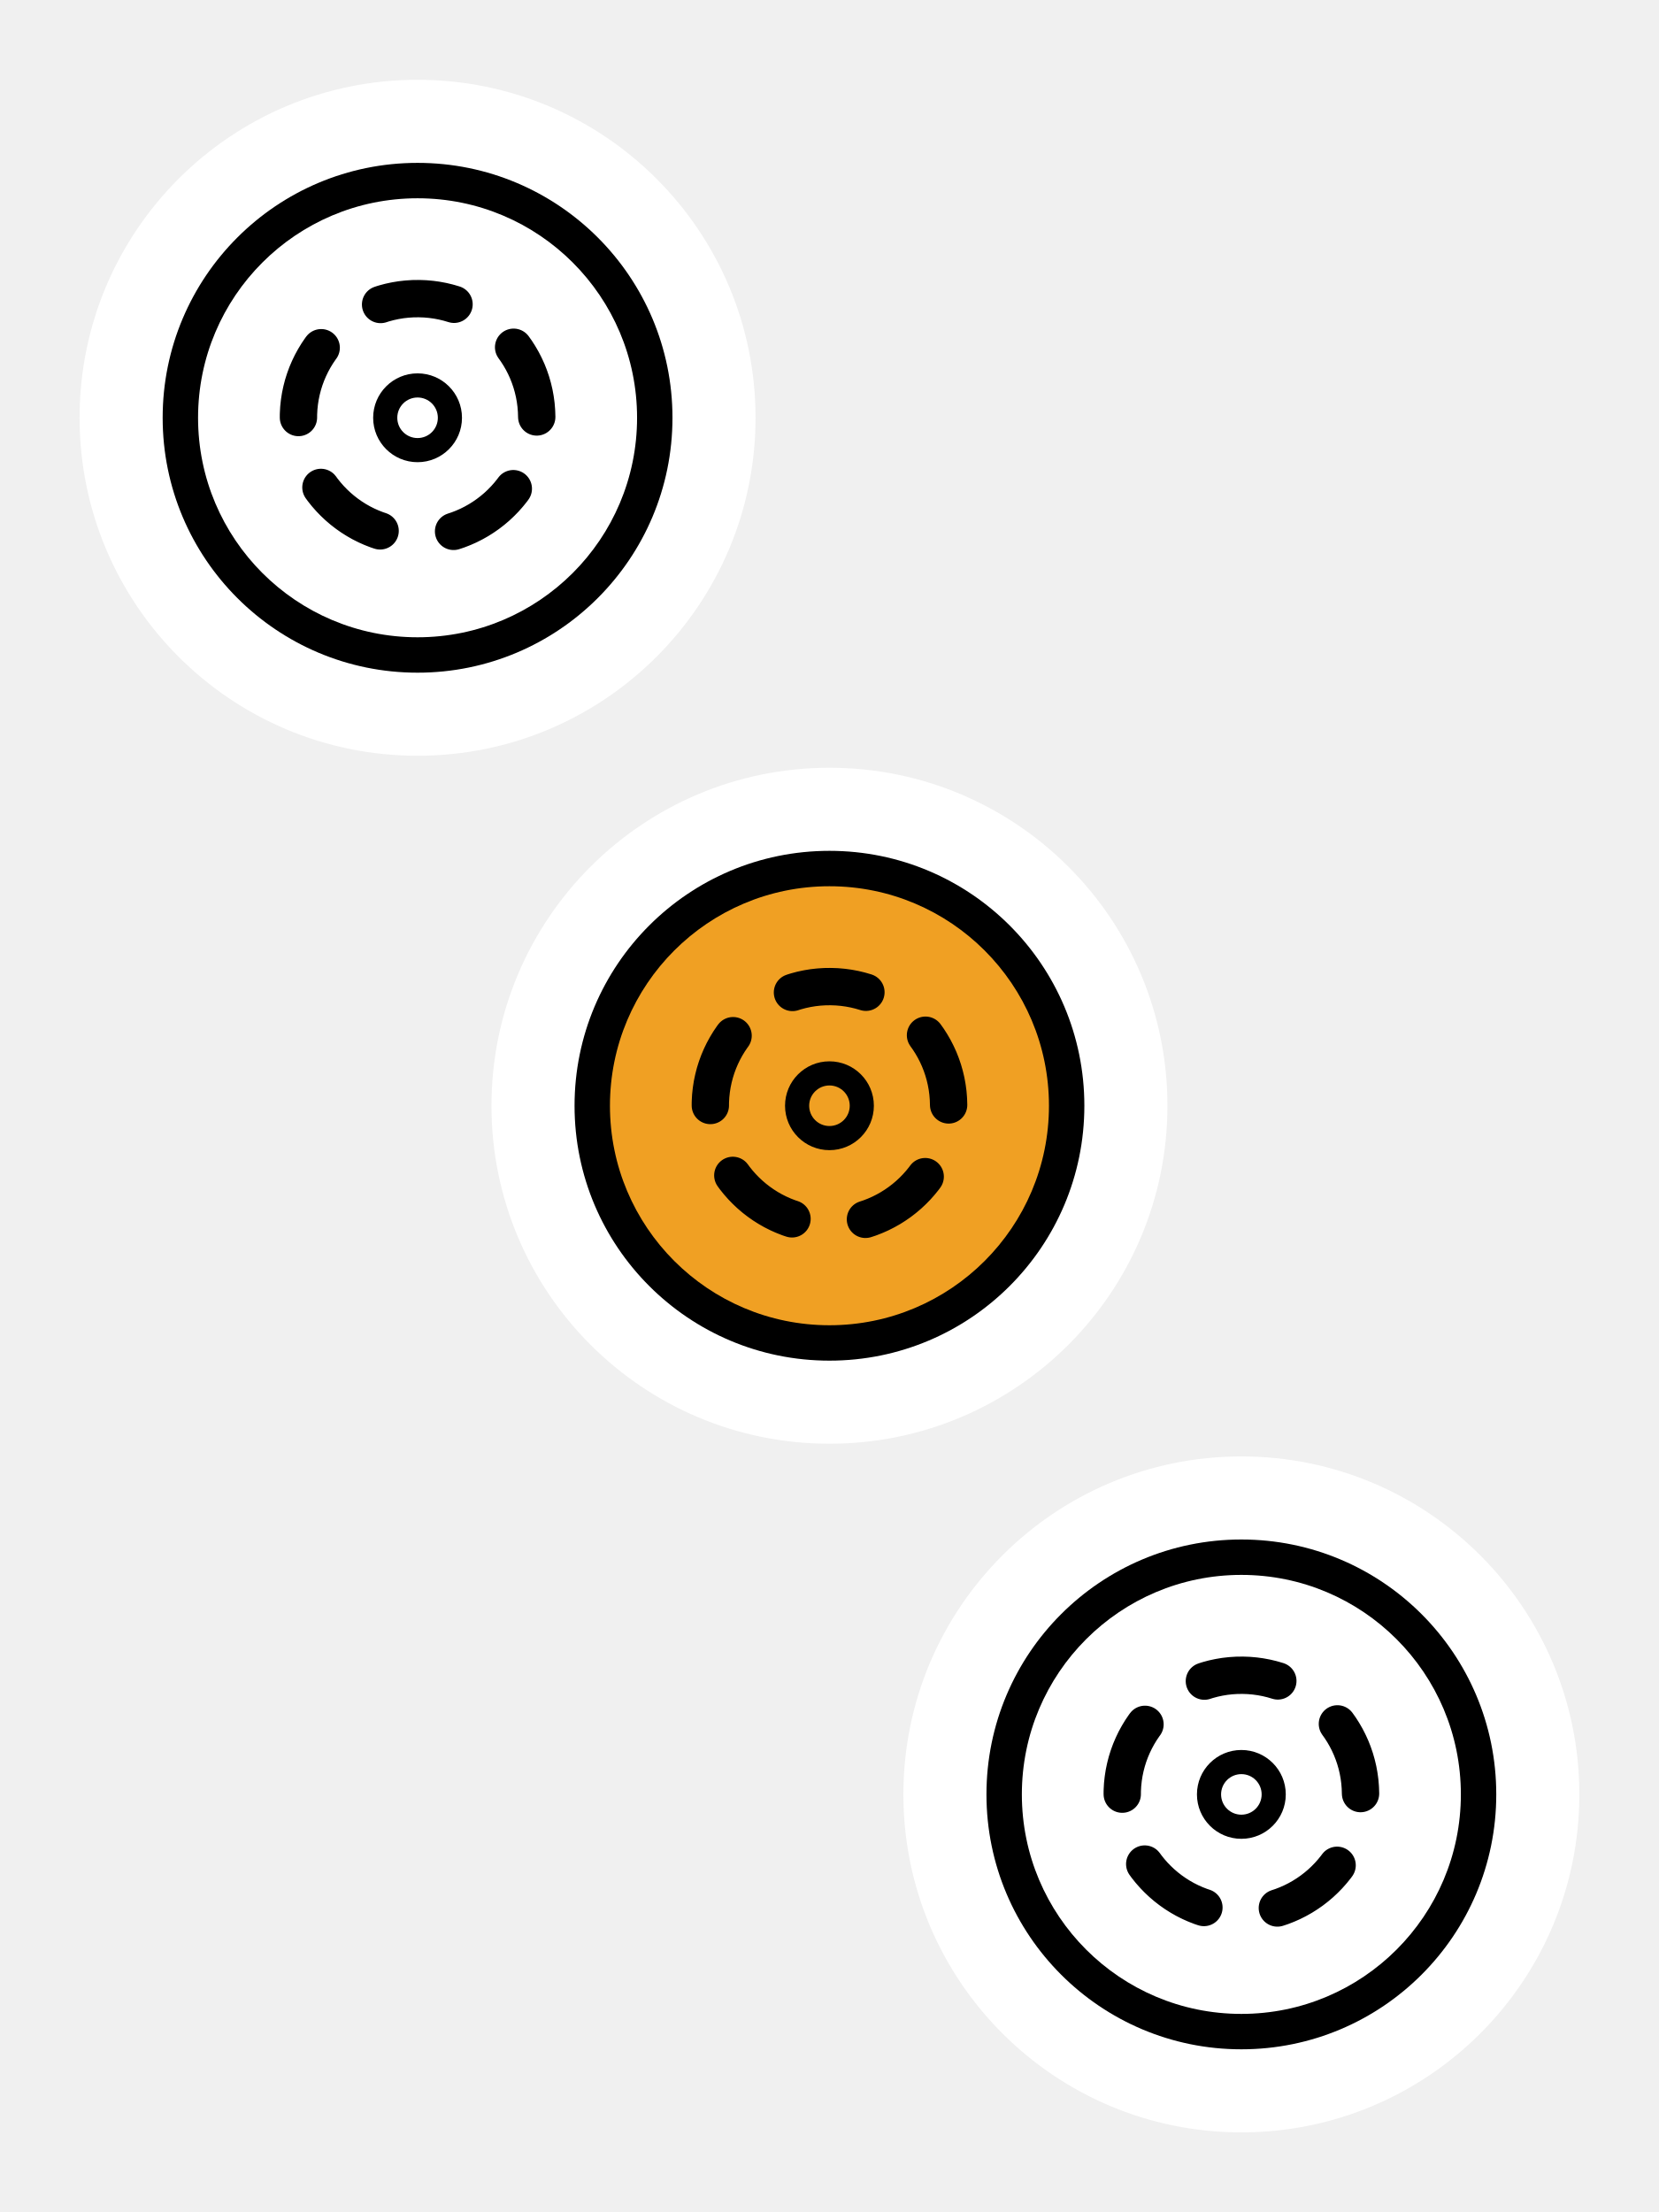
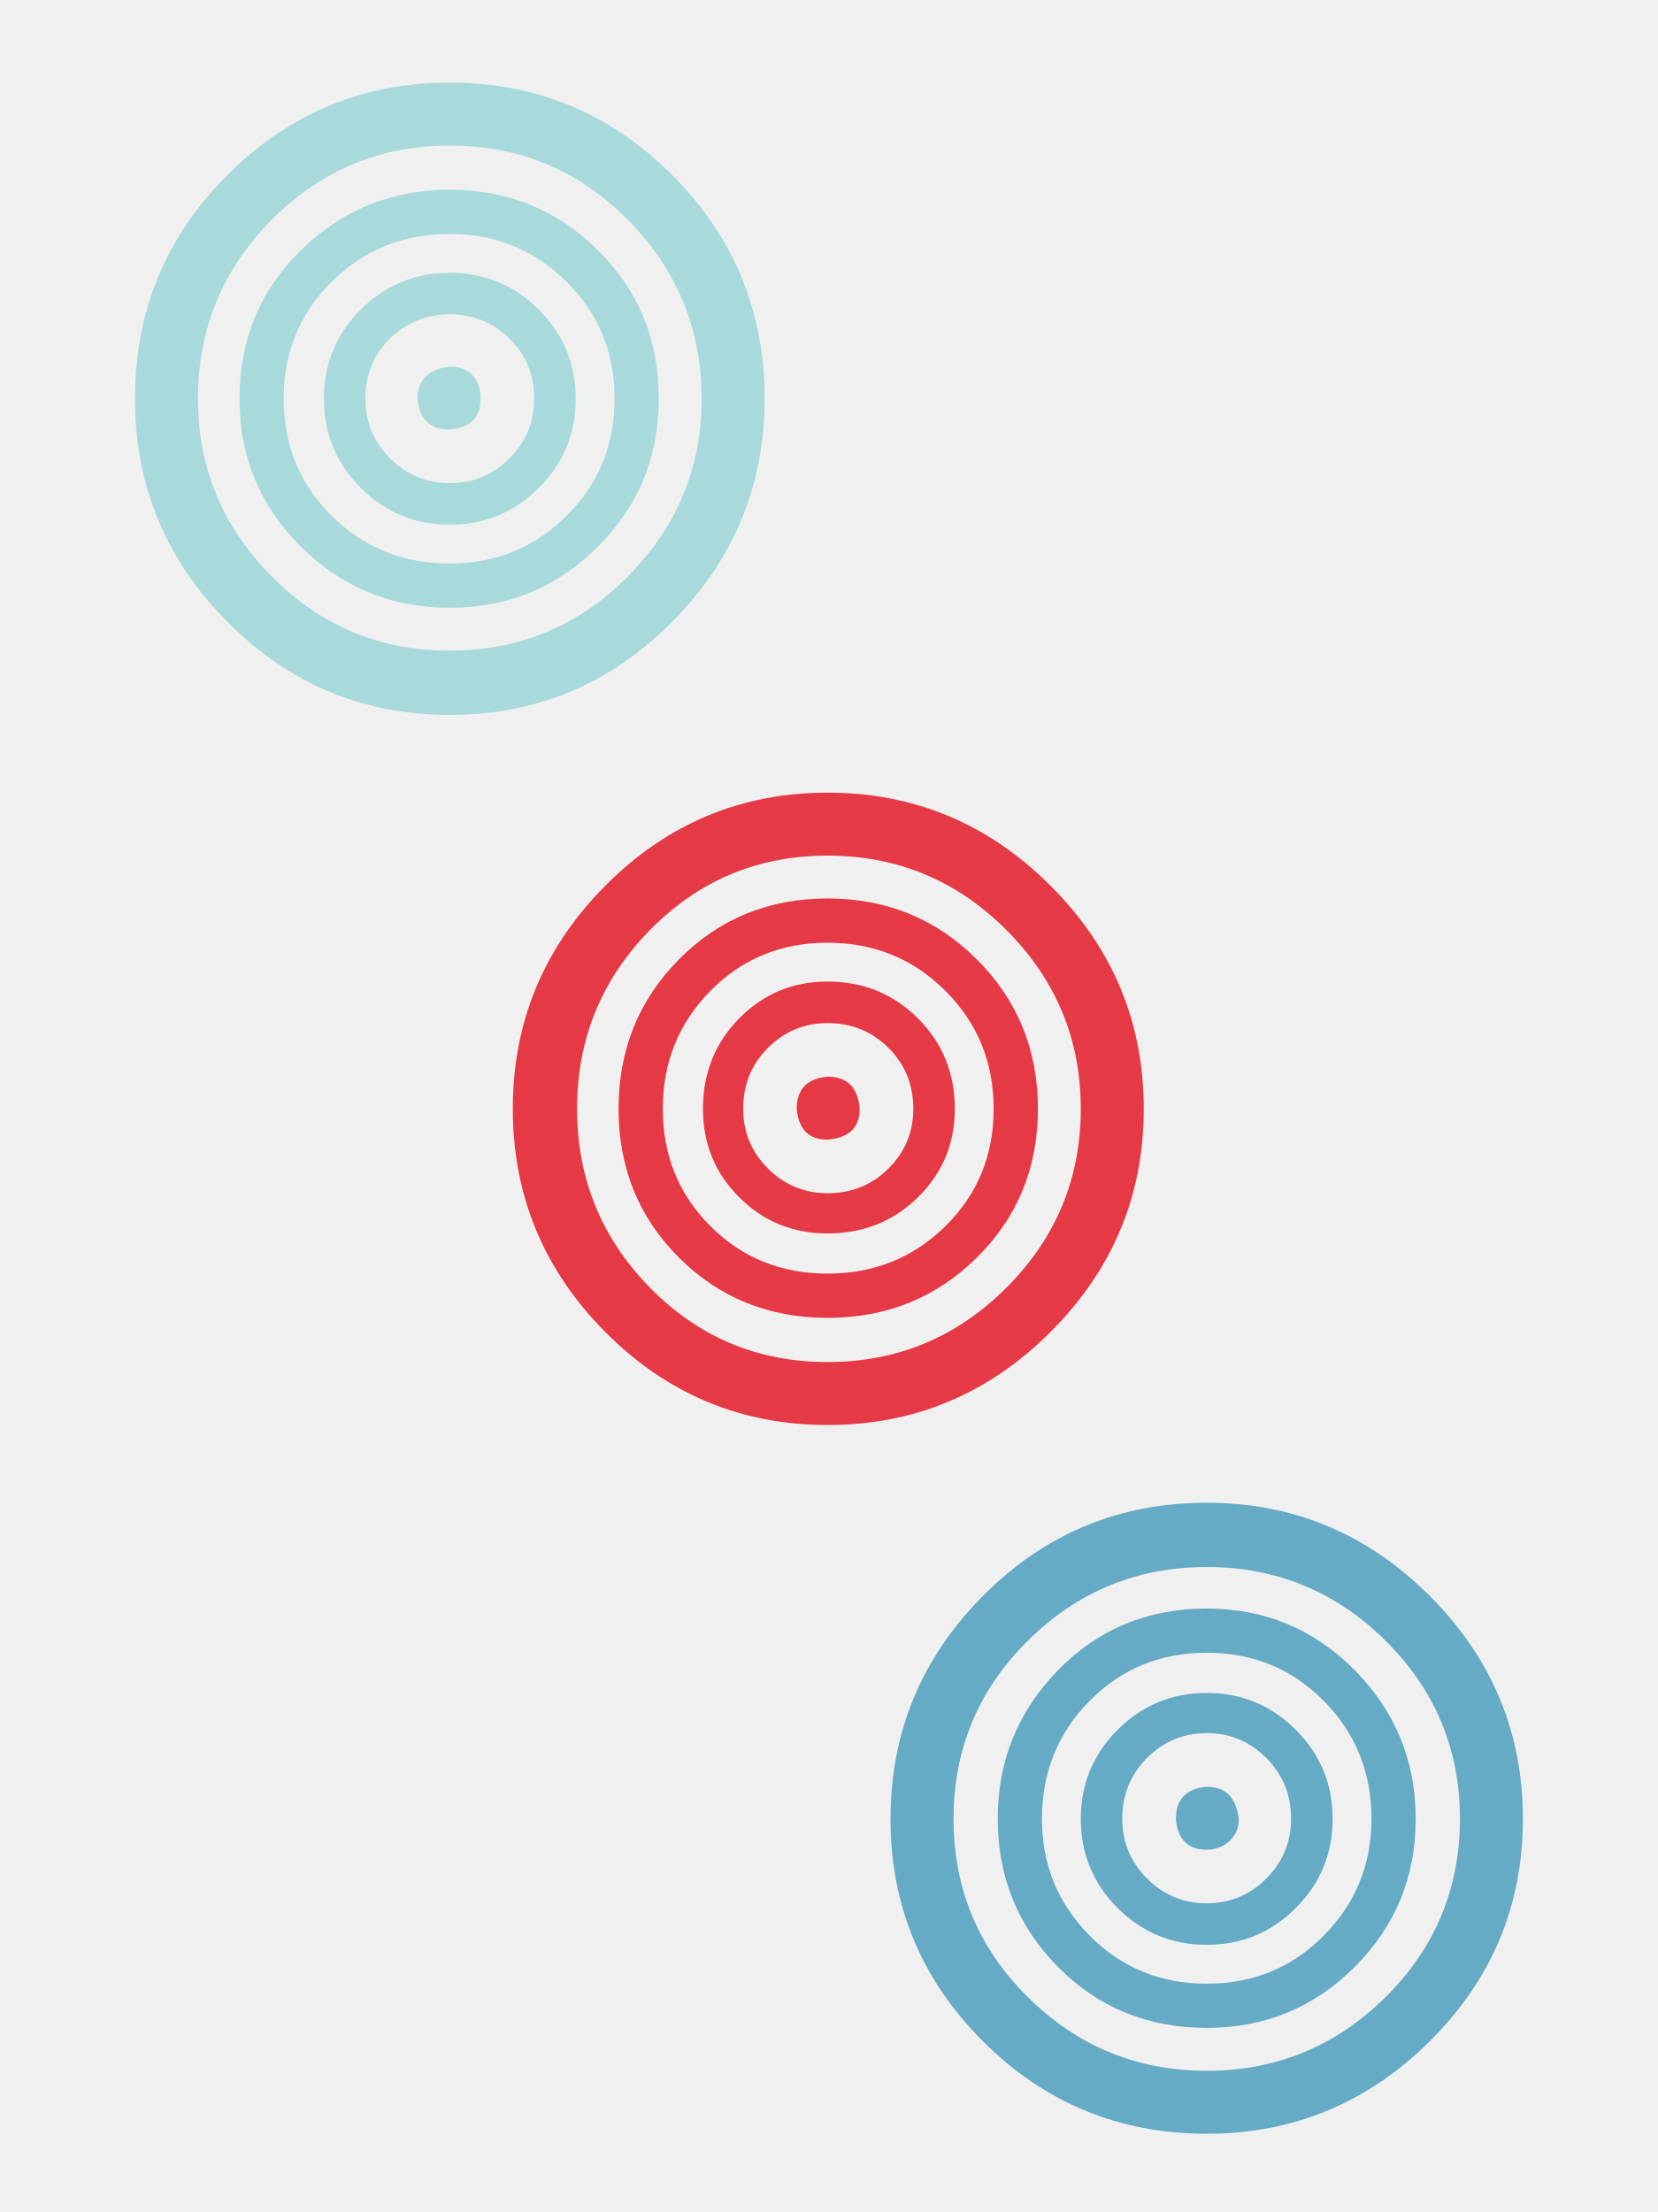
- <svg xmlns="http://www.w3.org/2000/svg" xmlns:ns1="http://www.openswatchbook.org/uri/2009/osb" width="300" height="400" viewBox="0 0 300 400" id="svg2" version="1.1">
-   <defs id="defs4">
-     <linearGradient id="linearGradient10055" ns1:paint="solid">
-       <stop style="stop-color:#000000;stop-opacity:1;" offset="0" id="stop10057" />
-     </linearGradient>
-     <marker orient="auto" refY="0" refX="0" id="Arrow1Lstart" style="overflow:visible">
-       <path id="path4978" d="M 0,0 5,-5 -12.5,0 5,5 0,0 Z" style="fill:#000000;fill-opacity:1;fill-rule:evenodd;stroke:#ff5c00;stroke-width:1pt;stroke-opacity:1" transform="matrix(0.8,0,0,0.8,10,0)" />
-     </marker>
-     <clipPath clipPathUnits="userSpaceOnUse" id="clipPath4243">
-       <circle style="opacity:1;fill:#000000;fill-opacity:0.297;fill-rule:nonzero;stroke:#000000;stroke-width:19.133;stroke-linecap:butt;stroke-linejoin:round;stroke-miterlimit:4;stroke-dasharray:none;stroke-dashoffset:0;stroke-opacity:1" id="circle4245" cx="-264.66" cy="-198.207" r="293.954" />
-     </clipPath>
-     <clipPath clipPathUnits="userSpaceOnUse" id="clipPath7847">
-       <ellipse style="opacity:1;fill:#822600;fill-opacity:1;fill-rule:nonzero;stroke:none;stroke-width:12;stroke-linecap:round;stroke-linejoin:round;stroke-miterlimit:4;stroke-dasharray:none;stroke-dashoffset:0;stroke-opacity:1" id="ellipse7849" cx="394" cy="552.362" rx="349.495" ry="216" />
-     </clipPath>
-     <clipPath clipPathUnits="userSpaceOnUse" id="clipPath4243-1">
-       <circle style="opacity:1;fill:#000000;fill-opacity:0.297;fill-rule:nonzero;stroke:#000000;stroke-width:19.133;stroke-linecap:butt;stroke-linejoin:round;stroke-miterlimit:4;stroke-dasharray:none;stroke-dashoffset:0;stroke-opacity:1" id="circle4245-4" cx="-264.66" cy="-198.207" r="293.954" />
-     </clipPath>
-     <clipPath clipPathUnits="userSpaceOnUse" id="clipPath7876">
-       <circle style="opacity:1;fill:#000000;fill-opacity:0.297;fill-rule:nonzero;stroke:#000000;stroke-width:19.133;stroke-linecap:butt;stroke-linejoin:round;stroke-miterlimit:4;stroke-dasharray:none;stroke-dashoffset:0;stroke-opacity:1" id="circle7878" cx="-264.66" cy="-198.207" r="293.954" />
-     </clipPath>
-     <clipPath clipPathUnits="userSpaceOnUse" id="clipPath14693">
-       <rect style="opacity:1;fill:#a53c3c;fill-opacity:1;fill-rule:nonzero;stroke:none;stroke-width:8;stroke-linecap:round;stroke-linejoin:round;stroke-miterlimit:4;stroke-dasharray:none;stroke-dashoffset:0;stroke-opacity:1" id="rect14695" width="131.784" height="168.821" x="-332.596" y="383.498" rx="1.255" ry="3.751" transform="matrix(0.9993908,-0.03489951,0.03489951,0.9993908,0,0)" />
-     </clipPath>
-     <clipPath clipPathUnits="userSpaceOnUse" id="clipPath14952">
-       <ellipse style="opacity:1;fill:#a53c3c;fill-opacity:1;fill-rule:nonzero;stroke:none;stroke-width:7;stroke-linecap:round;stroke-linejoin:round;stroke-miterlimit:4;stroke-dasharray:none;stroke-dashoffset:0;stroke-opacity:1" id="ellipse14954" cx="-271.344" cy="647.256" rx="69.057" ry="116.911" transform="matrix(0.9993908,-0.03489951,0.03489951,0.9993908,0,0)" />
-     </clipPath>
-     <pattern y="0" x="0" height="6" width="6" patternUnits="userSpaceOnUse" id="EMFhbasepattern" />
-   </defs>
-   <g id="layer1" transform="translate(0,-652.3622)">
-     <g transform="matrix(1.022735,0,0,1.022735,286.1682,231.3828)" id="g7649">
-       <circle style="opacity:1;fill:#ffffff;fill-opacity:1;fill-rule:nonzero;stroke:none;stroke-width:8;stroke-linecap:round;stroke-linejoin:round;stroke-miterlimit:4;stroke-dasharray:none;stroke-dashoffset:0;stroke-opacity:1" id="circle7651" cx="-205.976" cy="485.489" r="59.759" />
-       <circle style="opacity:1;fill:#000000;fill-opacity:1;fill-rule:nonzero;stroke:none;stroke-width:8;stroke-linecap:round;stroke-linejoin:round;stroke-miterlimit:4;stroke-dasharray:none;stroke-dashoffset:0;stroke-opacity:1" id="circle7653" cx="-205.976" cy="485.489" r="45.07" />
-       <circle style="opacity:1;fill:#ffffff;fill-opacity:1;fill-rule:nonzero;stroke:none;stroke-width:8;stroke-linecap:round;stroke-linejoin:round;stroke-miterlimit:4;stroke-dasharray:none;stroke-dashoffset:0;stroke-opacity:1" id="circle7655" cx="-205.976" cy="485.489" r="38.811" />
-       <path transform="matrix(0.9999763,-0.00689127,-0.00689127,-0.9999763,0,0)" d="m -188.246,-484.058 a 21.069,21.069 0 0 1 -20.673,21.065 21.069,21.069 0 0 1 -21.45,-20.273 21.069,21.069 0 0 1 19.866,-21.827 21.069,21.069 0 0 1 22.197,19.452" id="path7657" style="opacity:1;fill:none;fill-opacity:0.297;fill-rule:nonzero;stroke:#000000;stroke-width:6.6;stroke-linecap:round;stroke-linejoin:round;stroke-miterlimit:4;stroke-dasharray:13.201, 13.201;stroke-dashoffset:0;stroke-opacity:1" />
-       <circle style="opacity:1;fill:#000000;fill-opacity:1;fill-rule:nonzero;stroke:none;stroke-width:8;stroke-linecap:round;stroke-linejoin:round;stroke-miterlimit:4;stroke-dasharray:none;stroke-dashoffset:0;stroke-opacity:1" id="circle7659" cx="-205.976" cy="485.489" r="7.853" />
-       <circle style="opacity:1;fill:#ffffff;fill-opacity:1;fill-rule:nonzero;stroke:none;stroke-width:8;stroke-linecap:round;stroke-linejoin:round;stroke-miterlimit:4;stroke-dasharray:none;stroke-dashoffset:0;stroke-opacity:1" id="circle7661" cx="-205.976" cy="485.489" r="3.586" />
-     </g>
-     <g id="g4204" transform="matrix(1.022735,0,0,1.022735,435.1369,480.3203)">
-       <circle r="59.759" cy="485.489" cx="-205.976" id="circle4206" style="opacity:1;fill:#ffffff;fill-opacity:1;fill-rule:nonzero;stroke:none;stroke-width:8;stroke-linecap:round;stroke-linejoin:round;stroke-miterlimit:4;stroke-dasharray:none;stroke-dashoffset:0;stroke-opacity:1" />
-       <circle r="45.07" cy="485.489" cx="-205.976" id="circle4208" style="opacity:1;fill:#000000;fill-opacity:1;fill-rule:nonzero;stroke:none;stroke-width:8;stroke-linecap:round;stroke-linejoin:round;stroke-miterlimit:4;stroke-dasharray:none;stroke-dashoffset:0;stroke-opacity:1" />
-       <circle r="38.811" cy="485.489" cx="-205.976" id="circle4210" style="opacity:1;fill:#ffffff;fill-opacity:1;fill-rule:nonzero;stroke:none;stroke-width:8;stroke-linecap:round;stroke-linejoin:round;stroke-miterlimit:4;stroke-dasharray:none;stroke-dashoffset:0;stroke-opacity:1" />
-       <path style="opacity:1;fill:none;fill-opacity:0.297;fill-rule:nonzero;stroke:#000000;stroke-width:6.6;stroke-linecap:round;stroke-linejoin:round;stroke-miterlimit:4;stroke-dasharray:13.201, 13.201;stroke-dashoffset:0;stroke-opacity:1" id="path4212" d="m -188.246,-484.058 a 21.069,21.069 0 0 1 -20.673,21.065 21.069,21.069 0 0 1 -21.45,-20.273 21.069,21.069 0 0 1 19.866,-21.827 21.069,21.069 0 0 1 22.197,19.452" transform="matrix(0.9999763,-0.00689127,-0.00689127,-0.9999763,0,0)" />
-       <circle r="7.853" cy="485.489" cx="-205.976" id="circle4214" style="opacity:1;fill:#000000;fill-opacity:1;fill-rule:nonzero;stroke:none;stroke-width:8;stroke-linecap:round;stroke-linejoin:round;stroke-miterlimit:4;stroke-dasharray:none;stroke-dashoffset:0;stroke-opacity:1" />
-       <circle r="3.586" cy="485.489" cx="-205.976" id="circle4216" style="opacity:1;fill:#ffffff;fill-opacity:1;fill-rule:nonzero;stroke:none;stroke-width:8;stroke-linecap:round;stroke-linejoin:round;stroke-miterlimit:4;stroke-dasharray:none;stroke-dashoffset:0;stroke-opacity:1" />
-     </g>
-     <g transform="matrix(1.022735,0,0,1.022735,360.6507,355.7889)" id="g4232">
-       <circle style="opacity:1;fill:#ffffff;fill-opacity:1;fill-rule:nonzero;stroke:none;stroke-width:8;stroke-linecap:round;stroke-linejoin:round;stroke-miterlimit:4;stroke-dasharray:none;stroke-dashoffset:0;stroke-opacity:1" id="circle4234" cx="-205.976" cy="485.489" r="59.759" />
-       <circle style="opacity:1;fill:#000000;fill-opacity:1;fill-rule:nonzero;stroke:none;stroke-width:8;stroke-linecap:round;stroke-linejoin:round;stroke-miterlimit:4;stroke-dasharray:none;stroke-dashoffset:0;stroke-opacity:1" id="circle4236" cx="-205.976" cy="485.489" r="45.07" />
-       <circle style="opacity:1;fill:#f0a023;fill-opacity:1;fill-rule:nonzero;stroke:none;stroke-width:8;stroke-linecap:round;stroke-linejoin:round;stroke-miterlimit:4;stroke-dasharray:none;stroke-dashoffset:0;stroke-opacity:1" id="circle4238" cx="-205.976" cy="485.489" r="38.811" />
-       <path transform="matrix(0.9999763,-0.00689127,-0.00689127,-0.9999763,0,0)" d="m -188.246,-484.058 a 21.069,21.069 0 0 1 -20.673,21.065 21.069,21.069 0 0 1 -21.45,-20.273 21.069,21.069 0 0 1 19.866,-21.827 21.069,21.069 0 0 1 22.197,19.452" id="path4240" style="opacity:1;fill:none;fill-opacity:0.297;fill-rule:nonzero;stroke:#000000;stroke-width:6.6;stroke-linecap:round;stroke-linejoin:round;stroke-miterlimit:4;stroke-dasharray:13.201, 13.201;stroke-dashoffset:0;stroke-opacity:1" />
-       <circle style="opacity:1;fill:#000000;fill-opacity:1;fill-rule:nonzero;stroke:none;stroke-width:8;stroke-linecap:round;stroke-linejoin:round;stroke-miterlimit:4;stroke-dasharray:none;stroke-dashoffset:0;stroke-opacity:1" id="circle4242" cx="-205.976" cy="485.489" r="7.853" />
-       <circle style="opacity:1;fill:#f0a023;fill-opacity:1;fill-rule:nonzero;stroke:none;stroke-width:8;stroke-linecap:round;stroke-linejoin:round;stroke-miterlimit:4;stroke-dasharray:none;stroke-dashoffset:0;stroke-opacity:1" id="circle4244" cx="-205.976" cy="485.489" r="3.586" />
+ <svg xmlns="http://www.w3.org/2000/svg" version="1.1" id="Layer_1" x="0px" y="0px" width="66.334px" height="88.5px" viewBox="0 0 66.334 88.5" enable-background="new 0 0 66.334 88.5" xml:space="preserve">
+   <g>
+     <g>
+       <path fill="#A8DADC" d="M30.594,15.954c0-3.501-1.234-6.486-3.699-8.952c-2.467-2.465-5.432-3.698-8.898-3.698    S11.564,4.536,9.1,7.001C6.633,9.467,5.4,12.453,5.4,15.954c0,3.467,1.232,6.442,3.699,8.926c2.465,2.482,5.43,3.724,8.896,3.724    s6.432-1.242,8.898-3.724C29.359,22.396,30.594,19.421,30.594,15.954z M17.996,26.031c-2.785,0-5.164-0.99-7.129-2.974    c-1.965-1.983-2.947-4.35-2.947-7.103c0-2.788,0.982-5.171,2.947-7.155c1.965-1.983,4.344-2.976,7.129-2.976    c2.789,0,5.164,0.993,7.131,2.976c1.963,1.984,2.947,4.368,2.947,7.155c0,2.753-0.984,5.12-2.947,7.103    C23.16,25.041,20.785,26.031,17.996,26.031z" />
+       <path fill="#A8DADC" d="M23.918,10.004c-1.625-1.608-3.6-2.413-5.922-2.413c-2.324,0-4.307,0.804-5.949,2.413    c-1.645,1.608-2.465,3.591-2.465,5.95c0,2.324,0.82,4.298,2.465,5.924c1.643,1.625,3.625,2.438,5.949,2.438    c2.322,0,4.297-0.813,5.922-2.438c1.627-1.626,2.441-3.6,2.441-5.924C26.359,13.595,25.545,11.612,23.918,10.004z M22.66,20.646    c-1.287,1.269-2.84,1.901-4.664,1.901c-1.859,0-3.43-0.633-4.717-1.901c-1.285-1.27-1.928-2.833-1.928-4.692    c0-1.857,0.643-3.42,1.928-4.689c1.287-1.27,2.857-1.904,4.717-1.904c1.824,0,3.377,0.634,4.664,1.904    c1.287,1.269,1.93,2.832,1.93,4.689C24.59,17.812,23.947,19.375,22.66,20.646z" />
+       <path fill="#A8DADC" d="M21.561,12.39c-0.982-0.982-2.17-1.476-3.564-1.476c-1.393,0-2.582,0.494-3.566,1.476    c-0.979,0.982-1.471,2.169-1.471,3.563c0,1.393,0.492,2.583,1.471,3.565c0.984,0.982,2.174,1.473,3.566,1.473    c1.395,0,2.582-0.491,3.564-1.473s1.475-2.172,1.475-3.565C23.035,14.56,22.543,13.373,21.561,12.39z M20.381,18.34    c-0.66,0.661-1.455,0.991-2.385,0.991S16.271,19,15.609,18.34c-0.658-0.66-0.99-1.456-0.99-2.386c0-0.965,0.332-1.77,0.99-2.412    c0.662-0.643,1.457-0.965,2.387-0.965s1.725,0.322,2.385,0.965c0.662,0.643,0.992,1.447,0.992,2.412    C21.373,16.884,21.043,17.68,20.381,18.34z" />
+       <path fill="#A8DADC" d="M17.996,14.667c-0.857,0.107-1.287,0.537-1.287,1.287c0.072,0.823,0.5,1.233,1.287,1.233    c0.822-0.071,1.232-0.483,1.232-1.233c0-0.392-0.105-0.706-0.32-0.937C18.693,14.785,18.391,14.667,17.996,14.667z" />
+       <path fill="#E63946" d="M45.764,44.363c0-3.465-1.244-6.441-3.729-8.923c-2.48-2.483-5.457-3.727-8.922-3.727    c-3.467,0-6.432,1.244-8.898,3.727c-2.465,2.482-3.697,5.458-3.697,8.923c0,3.467,1.232,6.443,3.697,8.925    c2.467,2.483,5.432,3.725,8.898,3.725c3.465,0,6.441-1.242,8.922-3.725C44.52,50.806,45.764,47.83,45.764,44.363z M33.113,54.494    c-2.789,0-5.156-0.99-7.105-2.974c-1.945-1.984-2.918-4.37-2.918-7.157s0.973-5.171,2.918-7.155    c1.949-1.983,4.316-2.976,7.105-2.976c2.787,0,5.172,0.993,7.154,2.976c1.982,1.984,2.977,4.368,2.977,7.155    s-0.994,5.173-2.977,7.157C38.285,53.503,35.9,54.494,33.113,54.494z" />
+       <path fill="#E63946" d="M39.088,38.387c-1.625-1.625-3.617-2.44-5.975-2.44s-4.342,0.815-5.949,2.44    c-1.609,1.626-2.414,3.617-2.414,5.976c0,2.359,0.805,4.342,2.414,5.95c1.607,1.608,3.592,2.413,5.949,2.413    s4.35-0.805,5.975-2.413c1.627-1.608,2.441-3.591,2.441-5.95C41.529,42.004,40.715,40.013,39.088,38.387z M37.83,49.054    c-1.287,1.27-2.861,1.902-4.717,1.902c-1.859,0-3.422-0.632-4.691-1.902c-1.268-1.27-1.902-2.833-1.902-4.691    c0-1.857,0.635-3.43,1.902-4.717c1.27-1.287,2.832-1.929,4.691-1.929c1.855,0,3.43,0.643,4.717,1.929s1.928,2.86,1.928,4.717    C39.758,46.222,39.117,47.785,37.83,49.054z" />
+       <path fill="#E63946" d="M36.73,40.746c-0.982-0.981-2.189-1.475-3.617-1.475c-1.395,0-2.574,0.494-3.537,1.475    c-0.967,0.982-1.449,2.189-1.449,3.617c0,1.394,0.482,2.573,1.449,3.538c0.963,0.965,2.143,1.448,3.537,1.448    c1.428,0,2.635-0.482,3.617-1.448c0.982-0.965,1.475-2.144,1.475-3.538C38.205,42.935,37.713,41.728,36.73,40.746z M35.551,46.75    c-0.66,0.66-1.473,0.99-2.438,0.99c-0.932,0-1.725-0.33-2.387-0.99c-0.66-0.66-0.99-1.456-0.99-2.387    c0-0.965,0.33-1.778,0.99-2.438c0.662-0.661,1.455-0.992,2.387-0.992c0.965,0,1.777,0.332,2.438,0.992    c0.662,0.66,0.992,1.473,0.992,2.438C36.543,45.293,36.213,46.089,35.551,46.75z" />
+       <path fill="#E63946" d="M33.113,43.076c-0.824,0.073-1.234,0.501-1.234,1.287c0.072,0.824,0.482,1.233,1.234,1.233    c0.857-0.071,1.285-0.482,1.285-1.233C34.326,43.505,33.898,43.076,33.113,43.076z" />
+       <path fill="#66ABC6" d="M57.205,63.849c-2.482-2.483-5.457-3.726-8.922-3.726c-3.504,0-6.486,1.243-8.953,3.726    c-2.465,2.483-3.699,5.458-3.699,8.923c0,3.468,1.234,6.433,3.699,8.898c2.467,2.465,5.449,3.699,8.953,3.699    c3.465,0,6.439-1.233,8.922-3.699c2.484-2.466,3.729-5.431,3.729-8.898C60.934,69.307,59.689,66.332,57.205,63.849z     M55.438,79.901c-1.982,1.967-4.369,2.949-7.154,2.949c-2.787,0-5.174-0.982-7.158-2.949c-1.984-1.964-2.973-4.341-2.973-7.129    c0-2.787,0.988-5.162,2.973-7.129c1.984-1.964,4.371-2.949,7.158-2.949c2.785,0,5.172,0.985,7.154,2.949    c1.982,1.967,2.977,4.342,2.977,7.129C58.414,75.56,57.42,77.937,55.438,79.901z" />
+       <path fill="#66ABC6" d="M54.205,66.822c-1.625-1.642-3.602-2.466-5.922-2.466c-2.359,0-4.342,0.824-5.949,2.466    c-1.609,1.645-2.412,3.627-2.412,5.95c0,2.324,0.803,4.299,2.412,5.924c1.607,1.626,3.59,2.438,5.949,2.438    c2.32,0,4.297-0.812,5.922-2.438c1.625-1.625,2.439-3.6,2.439-5.924C56.645,70.45,55.83,68.467,54.205,66.822z M52.971,77.435    c-1.268,1.287-2.832,1.93-4.688,1.93c-1.859,0-3.422-0.643-4.691-1.93c-1.268-1.286-1.902-2.84-1.902-4.663    c0-1.856,0.635-3.431,1.902-4.717c1.27-1.286,2.832-1.93,4.691-1.93c1.855,0,3.42,0.644,4.688,1.93    c1.271,1.286,1.904,2.86,1.904,4.717C54.875,74.595,54.242,76.149,52.971,77.435z" />
+       <path fill="#66ABC6" d="M51.846,69.208c-0.98-0.981-2.17-1.475-3.562-1.475c-1.395,0-2.584,0.494-3.566,1.475    c-0.982,0.982-1.473,2.17-1.473,3.563c0,1.394,0.49,2.584,1.473,3.566c0.982,0.981,2.172,1.473,3.566,1.473    c1.393,0,2.582-0.491,3.562-1.473c0.984-0.982,1.475-2.172,1.475-3.566C53.32,71.378,52.83,70.19,51.846,69.208z M50.666,75.158    c-0.658,0.661-1.455,0.991-2.383,0.991c-0.932,0-1.727-0.33-2.387-0.991c-0.66-0.661-0.992-1.455-0.992-2.386    c0-0.965,0.332-1.777,0.992-2.438c0.66-0.66,1.455-0.993,2.387-0.993c0.928,0,1.725,0.333,2.383,0.993    c0.662,0.661,0.992,1.473,0.992,2.438C51.658,73.703,51.328,74.498,50.666,75.158z" />
+       <path fill="#66ABC6" d="M48.283,71.486c-0.824,0.072-1.234,0.501-1.234,1.286c0.07,0.823,0.482,1.233,1.234,1.233    c0.355,0,0.66-0.116,0.91-0.348s0.375-0.528,0.375-0.886C49.461,71.915,49.033,71.486,48.283,71.486z" />
    </g>
  </g>
</svg>
